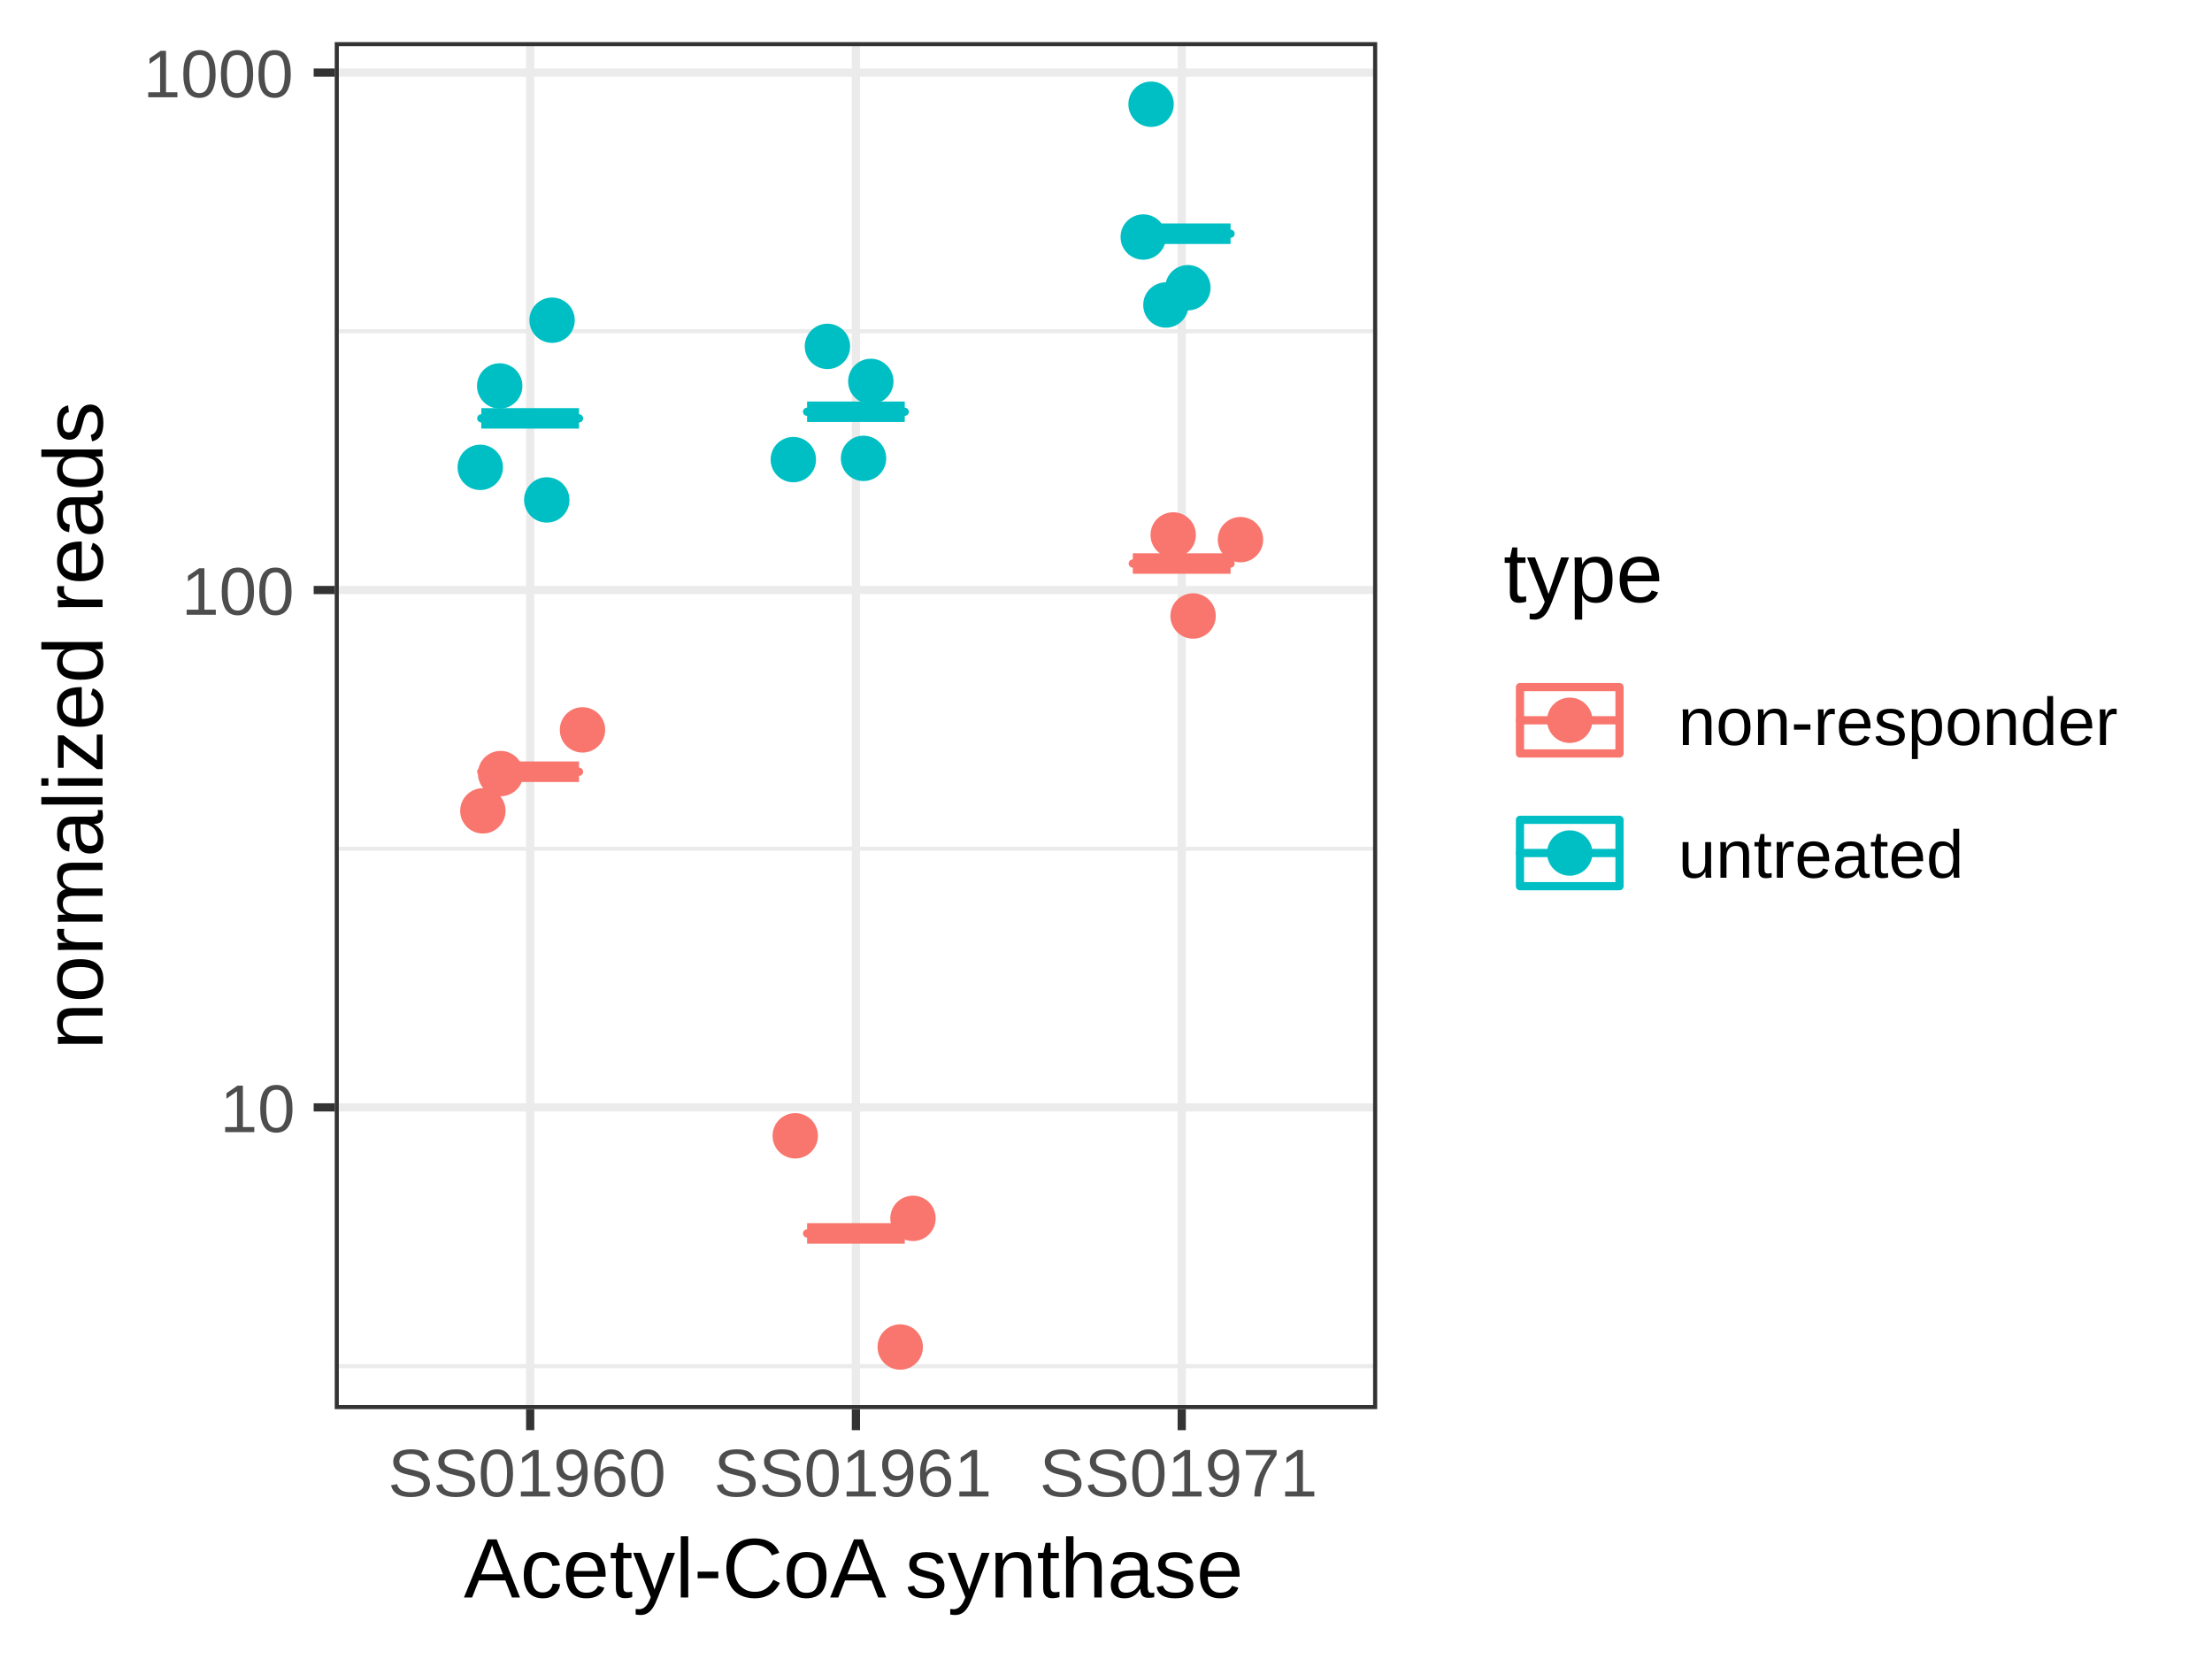
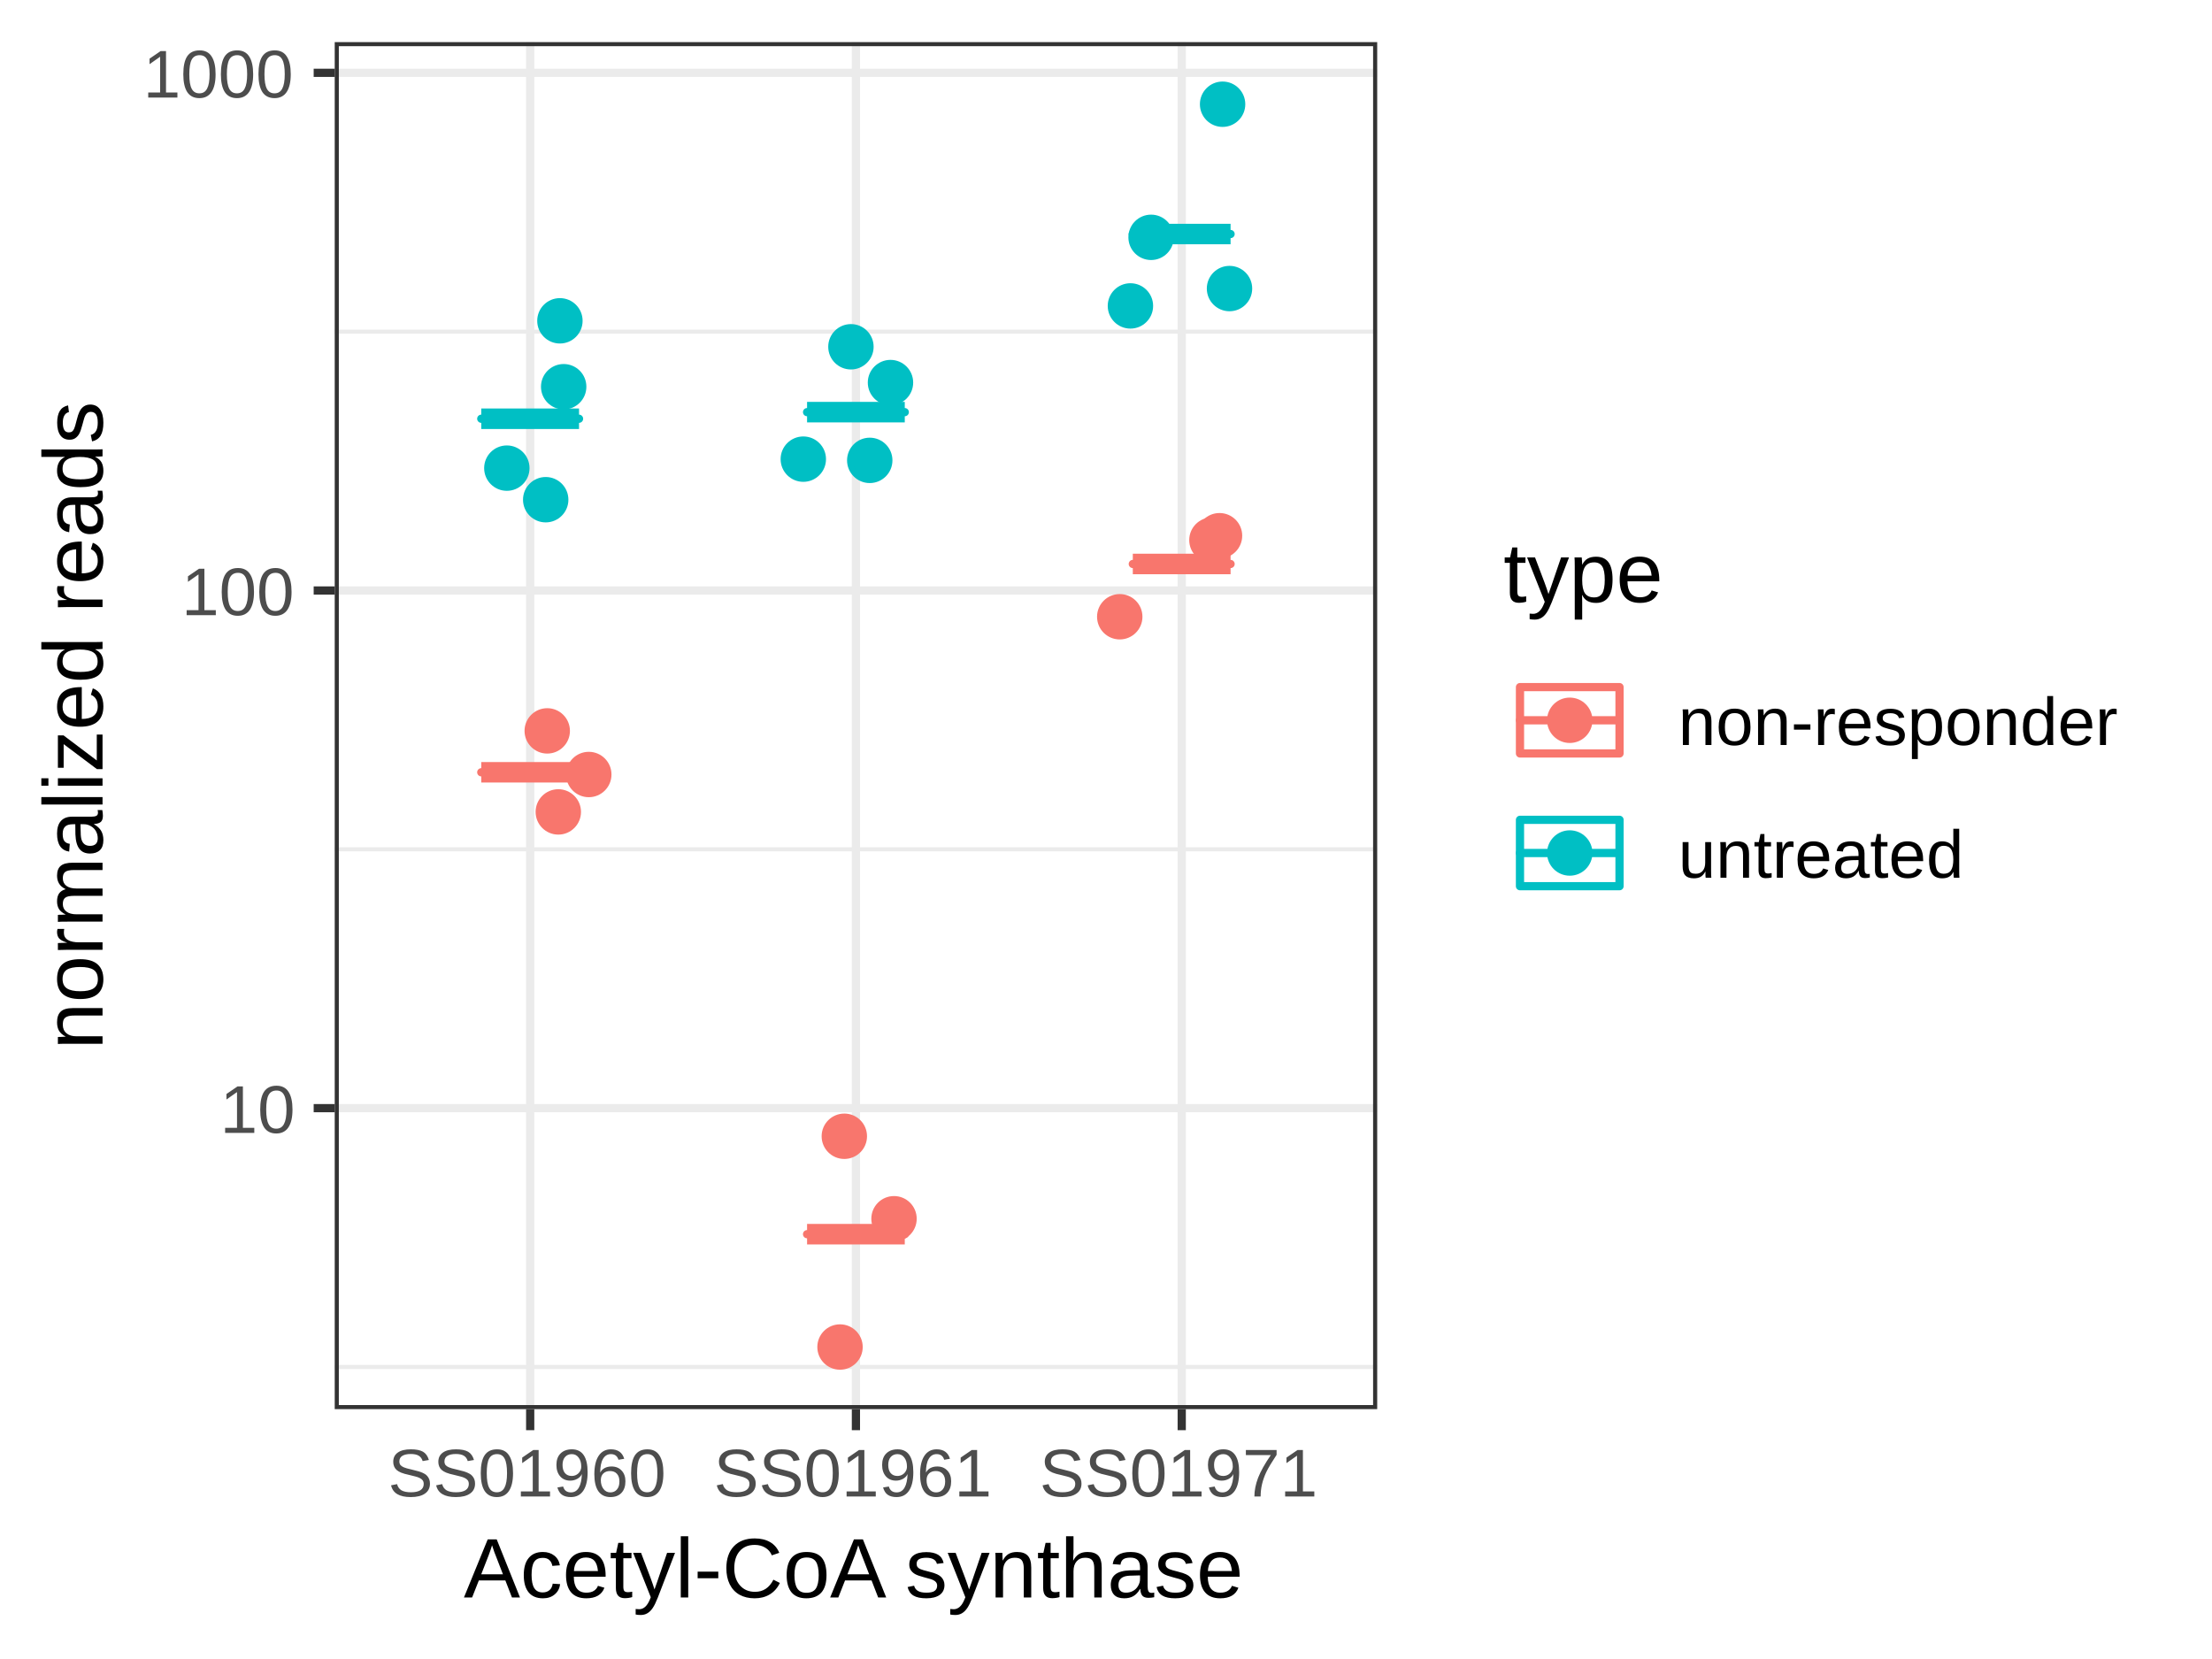
<svg xmlns="http://www.w3.org/2000/svg" viewBox="0 0 288.00 216.00">
  <defs>
    <style type="text/css">
    line, polyline, path, rect, circle {
      fill: none;
      stroke: #000000;
      stroke-linecap: round;
      stroke-linejoin: round;
      stroke-miterlimit: 10.00;
    }
  </style>
  </defs>
  <rect width="100%" height="100%" style="stroke: none; fill: #FFFFFF;" />
  <rect x="0.00" y="0.00" width="288.00" height="216.00" style="stroke-width: 1.07; stroke: #FFFFFF; fill: #FFFFFF;" />
  <defs>
    <clipPath id="cpNDMuNTc4NHwxNzkuMzA0fDE4My40NzR8NS40Nzk0NQ==">
      <rect x="43.58" y="5.48" width="135.73" height="177.99" />
    </clipPath>
  </defs>
  <rect x="43.58" y="5.48" width="135.73" height="177.99" style="stroke-width: 1.07; stroke: none; fill: #FFFFFF;" clip-path="url(#cpNDMuNTc4NHwxNzkuMzA0fDE4My40NzR8NS40Nzk0NQ==)" />
-   <polyline points="43.58,177.87 179.30,177.87 " style="stroke-width: 0.53; stroke: #EBEBEB; stroke-linecap: butt;" clip-path="url(#cpNDMuNTc4NHwxNzkuMzA0fDE4My40NzR8NS40Nzk0NQ==)" />
-   <polyline points="43.58,110.50 179.30,110.50 " style="stroke-width: 0.53; stroke: #EBEBEB; stroke-linecap: butt;" clip-path="url(#cpNDMuNTc4NHwxNzkuMzA0fDE4My40NzR8NS40Nzk0NQ==)" />
-   <polyline points="43.58,43.13 179.30,43.13 " style="stroke-width: 0.53; stroke: #EBEBEB; stroke-linecap: butt;" clip-path="url(#cpNDMuNTc4NHwxNzkuMzA0fDE4My40NzR8NS40Nzk0NQ==)" />
-   <polyline points="43.58,144.18 179.30,144.18 " style="stroke-width: 1.07; stroke: #EBEBEB; stroke-linecap: butt;" clip-path="url(#cpNDMuNTc4NHwxNzkuMzA0fDE4My40NzR8NS40Nzk0NQ==)" />
-   <polyline points="43.58,76.82 179.30,76.82 " style="stroke-width: 1.07; stroke: #EBEBEB; stroke-linecap: butt;" clip-path="url(#cpNDMuNTc4NHwxNzkuMzA0fDE4My40NzR8NS40Nzk0NQ==)" />
-   <polyline points="43.58,9.45 179.30,9.45 " style="stroke-width: 1.07; stroke: #EBEBEB; stroke-linecap: butt;" clip-path="url(#cpNDMuNTc4NHwxNzkuMzA0fDE4My40NzR8NS40Nzk0NQ==)" />
+   <polyline points="43.58,177.98 179.30,177.98 " style="stroke-width: 0.53; stroke: #EBEBEB; stroke-linecap: butt;" clip-path="url(#cpNDMuNTc4NHwxNzkuMzA0fDE4My40NzR8NS40Nzk0NQ==)" />
+   <polyline points="43.58,110.58 179.30,110.58 " style="stroke-width: 0.53; stroke: #EBEBEB; stroke-linecap: butt;" clip-path="url(#cpNDMuNTc4NHwxNzkuMzA0fDE4My40NzR8NS40Nzk0NQ==)" />
+   <polyline points="43.58,43.18 179.30,43.18 " style="stroke-width: 0.53; stroke: #EBEBEB; stroke-linecap: butt;" clip-path="url(#cpNDMuNTc4NHwxNzkuMzA0fDE4My40NzR8NS40Nzk0NQ==)" />
+   <polyline points="43.58,144.28 179.30,144.28 " style="stroke-width: 1.07; stroke: #EBEBEB; stroke-linecap: butt;" clip-path="url(#cpNDMuNTc4NHwxNzkuMzA0fDE4My40NzR8NS40Nzk0NQ==)" />
+   <polyline points="43.58,76.88 179.30,76.88 " style="stroke-width: 1.07; stroke: #EBEBEB; stroke-linecap: butt;" clip-path="url(#cpNDMuNTc4NHwxNzkuMzA0fDE4My40NzR8NS40Nzk0NQ==)" />
+   <polyline points="43.58,9.48 179.30,9.48 " style="stroke-width: 1.07; stroke: #EBEBEB; stroke-linecap: butt;" clip-path="url(#cpNDMuNTc4NHwxNzkuMzA0fDE4My40NzR8NS40Nzk0NQ==)" />
  <polyline points="69.03,183.47 69.03,5.48 " style="stroke-width: 1.07; stroke: #EBEBEB; stroke-linecap: butt;" clip-path="url(#cpNDMuNTc4NHwxNzkuMzA0fDE4My40NzR8NS40Nzk0NQ==)" />
  <polyline points="111.44,183.47 111.44,5.48 " style="stroke-width: 1.07; stroke: #EBEBEB; stroke-linecap: butt;" clip-path="url(#cpNDMuNTc4NHwxNzkuMzA0fDE4My40NzR8NS40Nzk0NQ==)" />
  <polyline points="153.86,183.47 153.86,5.48 " style="stroke-width: 1.07; stroke: #EBEBEB; stroke-linecap: butt;" clip-path="url(#cpNDMuNTc4NHwxNzkuMzA0fDE4My40NzR8NS40Nzk0NQ==)" />
-   <circle cx="118.87" cy="158.63" r="1.95pt" style="stroke-width: 0.71; stroke: #F8766D; fill: #F8766D;" clip-path="url(#cpNDMuNTc4NHwxNzkuMzA0fDE4My40NzR8NS40Nzk0NQ==)" />
-   <circle cx="152.75" cy="69.65" r="1.95pt" style="stroke-width: 0.71; stroke: #F8766D; fill: #F8766D;" clip-path="url(#cpNDMuNTc4NHwxNzkuMzA0fDE4My40NzR8NS40Nzk0NQ==)" />
-   <circle cx="75.84" cy="95.03" r="1.95pt" style="stroke-width: 0.71; stroke: #F8766D; fill: #F8766D;" clip-path="url(#cpNDMuNTc4NHwxNzkuMzA0fDE4My40NzR8NS40Nzk0NQ==)" />
-   <circle cx="107.73" cy="45.10" r="1.95pt" style="stroke-width: 0.71; stroke: #00BFC4; fill: #00BFC4;" clip-path="url(#cpNDMuNTc4NHwxNzkuMzA0fDE4My40NzR8NS40Nzk0NQ==)" />
-   <circle cx="149.87" cy="13.57" r="1.95pt" style="stroke-width: 0.71; stroke: #00BFC4; fill: #00BFC4;" clip-path="url(#cpNDMuNTc4NHwxNzkuMzA0fDE4My40NzR8NS40Nzk0NQ==)" />
-   <circle cx="71.88" cy="41.69" r="1.95pt" style="stroke-width: 0.71; stroke: #00BFC4; fill: #00BFC4;" clip-path="url(#cpNDMuNTc4NHwxNzkuMzA0fDE4My40NzR8NS40Nzk0NQ==)" />
-   <circle cx="103.29" cy="59.84" r="1.95pt" style="stroke-width: 0.71; stroke: #00BFC4; fill: #00BFC4;" clip-path="url(#cpNDMuNTc4NHwxNzkuMzA0fDE4My40NzR8NS40Nzk0NQ==)" />
-   <circle cx="148.85" cy="30.86" r="1.95pt" style="stroke-width: 0.71; stroke: #00BFC4; fill: #00BFC4;" clip-path="url(#cpNDMuNTc4NHwxNzkuMzA0fDE4My40NzR8NS40Nzk0NQ==)" />
-   <circle cx="62.53" cy="60.85" r="1.95pt" style="stroke-width: 0.71; stroke: #00BFC4; fill: #00BFC4;" clip-path="url(#cpNDMuNTc4NHwxNzkuMzA0fDE4My40NzR8NS40Nzk0NQ==)" />
-   <circle cx="117.21" cy="175.38" r="1.95pt" style="stroke-width: 0.71; stroke: #F8766D; fill: #F8766D;" clip-path="url(#cpNDMuNTc4NHwxNzkuMzA0fDE4My40NzR8NS40Nzk0NQ==)" />
-   <circle cx="155.34" cy="80.20" r="1.95pt" style="stroke-width: 0.71; stroke: #F8766D; fill: #F8766D;" clip-path="url(#cpNDMuNTc4NHwxNzkuMzA0fDE4My40NzR8NS40Nzk0NQ==)" />
-   <circle cx="62.87" cy="105.57" r="1.95pt" style="stroke-width: 0.71; stroke: #F8766D; fill: #F8766D;" clip-path="url(#cpNDMuNTc4NHwxNzkuMzA0fDE4My40NzR8NS40Nzk0NQ==)" />
-   <circle cx="103.54" cy="147.88" r="1.95pt" style="stroke-width: 0.71; stroke: #F8766D; fill: #F8766D;" clip-path="url(#cpNDMuNTc4NHwxNzkuMzA0fDE4My40NzR8NS40Nzk0NQ==)" />
-   <circle cx="161.51" cy="70.26" r="1.95pt" style="stroke-width: 0.71; stroke: #F8766D; fill: #F8766D;" clip-path="url(#cpNDMuNTc4NHwxNzkuMzA0fDE4My40NzR8NS40Nzk0NQ==)" />
-   <circle cx="65.18" cy="100.72" r="1.95pt" style="stroke-width: 0.71; stroke: #F8766D; fill: #F8766D;" clip-path="url(#cpNDMuNTc4NHwxNzkuMzA0fDE4My40NzR8NS40Nzk0NQ==)" />
-   <circle cx="112.43" cy="59.68" r="1.95pt" style="stroke-width: 0.71; stroke: #00BFC4; fill: #00BFC4;" clip-path="url(#cpNDMuNTc4NHwxNzkuMzA0fDE4My40NzR8NS40Nzk0NQ==)" />
-   <circle cx="151.80" cy="39.71" r="1.95pt" style="stroke-width: 0.71; stroke: #00BFC4; fill: #00BFC4;" clip-path="url(#cpNDMuNTc4NHwxNzkuMzA0fDE4My40NzR8NS40Nzk0NQ==)" />
-   <circle cx="71.19" cy="65.09" r="1.95pt" style="stroke-width: 0.71; stroke: #00BFC4; fill: #00BFC4;" clip-path="url(#cpNDMuNTc4NHwxNzkuMzA0fDE4My40NzR8NS40Nzk0NQ==)" />
-   <circle cx="113.38" cy="49.66" r="1.95pt" style="stroke-width: 0.71; stroke: #00BFC4; fill: #00BFC4;" clip-path="url(#cpNDMuNTc4NHwxNzkuMzA0fDE4My40NzR8NS40Nzk0NQ==)" />
-   <circle cx="154.66" cy="37.46" r="1.95pt" style="stroke-width: 0.71; stroke: #00BFC4; fill: #00BFC4;" clip-path="url(#cpNDMuNTc4NHwxNzkuMzA0fDE4My40NzR8NS40Nzk0NQ==)" />
-   <circle cx="65.06" cy="50.25" r="1.95pt" style="stroke-width: 0.71; stroke: #00BFC4; fill: #00BFC4;" clip-path="url(#cpNDMuNTc4NHwxNzkuMzA0fDE4My40NzR8NS40Nzk0NQ==)" />
-   <polyline points="62.66,100.48 62.66,100.48 75.39,100.48 75.39,100.48 62.66,100.48 62.66,100.48 " style="stroke-width: 1.07; stroke: #F8766D;" clip-path="url(#cpNDMuNTc4NHwxNzkuMzA0fDE4My40NzR8NS40Nzk0NQ==)" />
-   <polyline points="62.66,54.47 62.66,54.47 75.39,54.47 75.39,54.47 62.66,54.47 62.66,54.47 " style="stroke-width: 1.07; stroke: #00BFC4;" clip-path="url(#cpNDMuNTc4NHwxNzkuMzA0fDE4My40NzR8NS40Nzk0NQ==)" />
-   <polyline points="105.08,160.59 105.08,160.59 117.80,160.59 117.80,160.59 105.08,160.59 105.08,160.59 " style="stroke-width: 1.07; stroke: #F8766D;" clip-path="url(#cpNDMuNTc4NHwxNzkuMzA0fDE4My40NzR8NS40Nzk0NQ==)" />
-   <polyline points="105.08,53.61 105.08,53.61 117.80,53.61 117.80,53.61 105.08,53.61 105.08,53.61 " style="stroke-width: 1.07; stroke: #00BFC4;" clip-path="url(#cpNDMuNTc4NHwxNzkuMzA0fDE4My40NzR8NS40Nzk0NQ==)" />
-   <polyline points="147.49,73.37 147.49,73.37 160.22,73.37 160.22,73.37 147.49,73.37 147.49,73.37 " style="stroke-width: 1.07; stroke: #F8766D;" clip-path="url(#cpNDMuNTc4NHwxNzkuMzA0fDE4My40NzR8NS40Nzk0NQ==)" />
-   <polyline points="147.49,30.43 147.49,30.43 160.22,30.43 160.22,30.43 147.49,30.43 147.49,30.43 " style="stroke-width: 1.07; stroke: #00BFC4;" clip-path="url(#cpNDMuNTc4NHwxNzkuMzA0fDE4My40NzR8NS40Nzk0NQ==)" />
-   <line x1="62.66" y1="100.48" x2="75.39" y2="100.48" style="stroke-width: 2.67; stroke: #F8766D; stroke-linecap: butt;" clip-path="url(#cpNDMuNTc4NHwxNzkuMzA0fDE4My40NzR8NS40Nzk0NQ==)" />
-   <line x1="62.66" y1="54.47" x2="75.39" y2="54.47" style="stroke-width: 2.67; stroke: #00BFC4; stroke-linecap: butt;" clip-path="url(#cpNDMuNTc4NHwxNzkuMzA0fDE4My40NzR8NS40Nzk0NQ==)" />
-   <line x1="105.08" y1="160.59" x2="117.80" y2="160.59" style="stroke-width: 2.67; stroke: #F8766D; stroke-linecap: butt;" clip-path="url(#cpNDMuNTc4NHwxNzkuMzA0fDE4My40NzR8NS40Nzk0NQ==)" />
-   <line x1="105.08" y1="53.61" x2="117.80" y2="53.61" style="stroke-width: 2.67; stroke: #00BFC4; stroke-linecap: butt;" clip-path="url(#cpNDMuNTc4NHwxNzkuMzA0fDE4My40NzR8NS40Nzk0NQ==)" />
-   <line x1="147.49" y1="73.37" x2="160.22" y2="73.37" style="stroke-width: 2.67; stroke: #F8766D; stroke-linecap: butt;" clip-path="url(#cpNDMuNTc4NHwxNzkuMzA0fDE4My40NzR8NS40Nzk0NQ==)" />
-   <line x1="147.49" y1="30.43" x2="160.22" y2="30.43" style="stroke-width: 2.67; stroke: #00BFC4; stroke-linecap: butt;" clip-path="url(#cpNDMuNTc4NHwxNzkuMzA0fDE4My40NzR8NS40Nzk0NQ==)" />
+   <circle cx="116.40" cy="158.68" r="1.95pt" style="stroke-width: 0.71; stroke: #F8766D; fill: #F8766D;" clip-path="url(#cpNDMuNTc4NHwxNzkuMzA0fDE4My40NzR8NS40Nzk0NQ==)" />
+   <circle cx="158.78" cy="69.75" r="1.95pt" style="stroke-width: 0.71; stroke: #F8766D; fill: #F8766D;" clip-path="url(#cpNDMuNTc4NHwxNzkuMzA0fDE4My40NzR8NS40Nzk0NQ==)" />
+   <circle cx="71.25" cy="95.16" r="1.95pt" style="stroke-width: 0.71; stroke: #F8766D; fill: #F8766D;" clip-path="url(#cpNDMuNTc4NHwxNzkuMzA0fDE4My40NzR8NS40Nzk0NQ==)" />
+   <circle cx="110.79" cy="45.15" r="1.95pt" style="stroke-width: 0.71; stroke: #00BFC4; fill: #00BFC4;" clip-path="url(#cpNDMuNTc4NHwxNzkuMzA0fDE4My40NzR8NS40Nzk0NQ==)" />
+   <circle cx="159.18" cy="13.57" r="1.95pt" style="stroke-width: 0.71; stroke: #00BFC4; fill: #00BFC4;" clip-path="url(#cpNDMuNTc4NHwxNzkuMzA0fDE4My40NzR8NS40Nzk0NQ==)" />
+   <circle cx="72.90" cy="41.77" r="1.95pt" style="stroke-width: 0.71; stroke: #00BFC4; fill: #00BFC4;" clip-path="url(#cpNDMuNTc4NHwxNzkuMzA0fDE4My40NzR8NS40Nzk0NQ==)" />
+   <circle cx="113.24" cy="59.94" r="1.95pt" style="stroke-width: 0.71; stroke: #00BFC4; fill: #00BFC4;" clip-path="url(#cpNDMuNTc4NHwxNzkuMzA0fDE4My40NzR8NS40Nzk0NQ==)" />
+   <circle cx="149.87" cy="30.90" r="1.95pt" style="stroke-width: 0.71; stroke: #00BFC4; fill: #00BFC4;" clip-path="url(#cpNDMuNTc4NHwxNzkuMzA0fDE4My40NzR8NS40Nzk0NQ==)" />
+   <circle cx="65.99" cy="60.95" r="1.95pt" style="stroke-width: 0.71; stroke: #00BFC4; fill: #00BFC4;" clip-path="url(#cpNDMuNTc4NHwxNzkuMzA0fDE4My40NzR8NS40Nzk0NQ==)" />
+   <circle cx="109.37" cy="175.38" r="1.95pt" style="stroke-width: 0.71; stroke: #F8766D; fill: #F8766D;" clip-path="url(#cpNDMuNTc4NHwxNzkuMzA0fDE4My40NzR8NS40Nzk0NQ==)" />
+   <circle cx="145.79" cy="80.30" r="1.95pt" style="stroke-width: 0.71; stroke: #F8766D; fill: #F8766D;" clip-path="url(#cpNDMuNTc4NHwxNzkuMzA0fDE4My40NzR8NS40Nzk0NQ==)" />
+   <circle cx="72.69" cy="105.71" r="1.95pt" style="stroke-width: 0.71; stroke: #F8766D; fill: #F8766D;" clip-path="url(#cpNDMuNTc4NHwxNzkuMzA0fDE4My40NzR8NS40Nzk0NQ==)" />
+   <circle cx="109.93" cy="147.94" r="1.95pt" style="stroke-width: 0.71; stroke: #F8766D; fill: #F8766D;" clip-path="url(#cpNDMuNTc4NHwxNzkuMzA0fDE4My40NzR8NS40Nzk0NQ==)" />
+   <circle cx="157.79" cy="70.32" r="1.95pt" style="stroke-width: 0.71; stroke: #F8766D; fill: #F8766D;" clip-path="url(#cpNDMuNTc4NHwxNzkuMzA0fDE4My40NzR8NS40Nzk0NQ==)" />
+   <circle cx="76.66" cy="100.84" r="1.95pt" style="stroke-width: 0.71; stroke: #F8766D; fill: #F8766D;" clip-path="url(#cpNDMuNTc4NHwxNzkuMzA0fDE4My40NzR8NS40Nzk0NQ==)" />
+   <circle cx="104.59" cy="59.78" r="1.95pt" style="stroke-width: 0.71; stroke: #00BFC4; fill: #00BFC4;" clip-path="url(#cpNDMuNTc4NHwxNzkuMzA0fDE4My40NzR8NS40Nzk0NQ==)" />
+   <circle cx="147.18" cy="39.83" r="1.95pt" style="stroke-width: 0.71; stroke: #00BFC4; fill: #00BFC4;" clip-path="url(#cpNDMuNTc4NHwxNzkuMzA0fDE4My40NzR8NS40Nzk0NQ==)" />
+   <circle cx="71.05" cy="65.06" r="1.95pt" style="stroke-width: 0.71; stroke: #00BFC4; fill: #00BFC4;" clip-path="url(#cpNDMuNTc4NHwxNzkuMzA0fDE4My40NzR8NS40Nzk0NQ==)" />
+   <circle cx="115.94" cy="49.81" r="1.95pt" style="stroke-width: 0.71; stroke: #00BFC4; fill: #00BFC4;" clip-path="url(#cpNDMuNTc4NHwxNzkuMzA0fDE4My40NzR8NS40Nzk0NQ==)" />
+   <circle cx="160.08" cy="37.57" r="1.95pt" style="stroke-width: 0.71; stroke: #00BFC4; fill: #00BFC4;" clip-path="url(#cpNDMuNTc4NHwxNzkuMzA0fDE4My40NzR8NS40Nzk0NQ==)" />
+   <circle cx="73.39" cy="50.35" r="1.95pt" style="stroke-width: 0.71; stroke: #00BFC4; fill: #00BFC4;" clip-path="url(#cpNDMuNTc4NHwxNzkuMzA0fDE4My40NzR8NS40Nzk0NQ==)" />
+   <polyline points="62.66,100.55 62.66,100.55 75.39,100.55 75.39,100.55 62.66,100.55 62.66,100.55 " style="stroke-width: 1.07; stroke: #F8766D;" clip-path="url(#cpNDMuNTc4NHwxNzkuMzA0fDE4My40NzR8NS40Nzk0NQ==)" />
+   <polyline points="62.66,54.52 62.66,54.52 75.39,54.52 75.39,54.52 62.66,54.52 62.66,54.52 " style="stroke-width: 1.07; stroke: #00BFC4;" clip-path="url(#cpNDMuNTc4NHwxNzkuMzA0fDE4My40NzR8NS40Nzk0NQ==)" />
+   <polyline points="105.08,160.69 105.08,160.69 117.80,160.69 117.80,160.69 105.08,160.69 105.08,160.69 " style="stroke-width: 1.07; stroke: #F8766D;" clip-path="url(#cpNDMuNTc4NHwxNzkuMzA0fDE4My40NzR8NS40Nzk0NQ==)" />
+   <polyline points="105.08,53.66 105.08,53.66 117.80,53.66 117.80,53.66 105.08,53.66 105.08,53.66 " style="stroke-width: 1.07; stroke: #00BFC4;" clip-path="url(#cpNDMuNTc4NHwxNzkuMzA0fDE4My40NzR8NS40Nzk0NQ==)" />
+   <polyline points="147.49,73.43 147.49,73.43 160.22,73.43 160.22,73.43 147.49,73.43 147.49,73.43 " style="stroke-width: 1.07; stroke: #F8766D;" clip-path="url(#cpNDMuNTc4NHwxNzkuMzA0fDE4My40NzR8NS40Nzk0NQ==)" />
+   <polyline points="147.49,30.47 147.49,30.47 160.22,30.47 160.22,30.47 147.49,30.47 147.49,30.47 " style="stroke-width: 1.07; stroke: #00BFC4;" clip-path="url(#cpNDMuNTc4NHwxNzkuMzA0fDE4My40NzR8NS40Nzk0NQ==)" />
+   <line x1="62.66" y1="100.55" x2="75.39" y2="100.55" style="stroke-width: 2.67; stroke: #F8766D; stroke-linecap: butt;" clip-path="url(#cpNDMuNTc4NHwxNzkuMzA0fDE4My40NzR8NS40Nzk0NQ==)" />
+   <line x1="62.66" y1="54.52" x2="75.39" y2="54.52" style="stroke-width: 2.67; stroke: #00BFC4; stroke-linecap: butt;" clip-path="url(#cpNDMuNTc4NHwxNzkuMzA0fDE4My40NzR8NS40Nzk0NQ==)" />
+   <line x1="105.08" y1="160.69" x2="117.80" y2="160.69" style="stroke-width: 2.67; stroke: #F8766D; stroke-linecap: butt;" clip-path="url(#cpNDMuNTc4NHwxNzkuMzA0fDE4My40NzR8NS40Nzk0NQ==)" />
+   <line x1="105.08" y1="53.66" x2="117.80" y2="53.66" style="stroke-width: 2.67; stroke: #00BFC4; stroke-linecap: butt;" clip-path="url(#cpNDMuNTc4NHwxNzkuMzA0fDE4My40NzR8NS40Nzk0NQ==)" />
+   <line x1="147.49" y1="73.43" x2="160.22" y2="73.43" style="stroke-width: 2.67; stroke: #F8766D; stroke-linecap: butt;" clip-path="url(#cpNDMuNTc4NHwxNzkuMzA0fDE4My40NzR8NS40Nzk0NQ==)" />
+   <line x1="147.49" y1="30.47" x2="160.22" y2="30.47" style="stroke-width: 2.67; stroke: #00BFC4; stroke-linecap: butt;" clip-path="url(#cpNDMuNTc4NHwxNzkuMzA0fDE4My40NzR8NS40Nzk0NQ==)" />
  <rect x="43.58" y="5.48" width="135.73" height="177.99" style="stroke-width: 1.07; stroke: #333333;" clip-path="url(#cpNDMuNTc4NHwxNzkuMzA0fDE4My40NzR8NS40Nzk0NQ==)" />
  <defs>
    <clipPath id="cpMHwyODh8MjE2fDA=">
      <rect x="0.00" y="0.00" width="288.00" height="216.00" />
    </clipPath>
  </defs>
  <g clip-path="url(#cpMHwyODh8MjE2fDA=)">
-     <text x="28.64" y="147.40" style="font-size: 8.80px; fill: #4D4D4D; font-family: Arial;" textLength="10.01px" lengthAdjust="spacingAndGlyphs">10</text>
+     <text x="28.64" y="147.50" style="font-size: 8.80px; fill: #4D4D4D; font-family: Arial;" textLength="10.01px" lengthAdjust="spacingAndGlyphs">10</text>
  </g>
  <g clip-path="url(#cpMHwyODh8MjE2fDA=)">
-     <text x="23.63" y="80.04" style="font-size: 8.80px; fill: #4D4D4D; font-family: Arial;" textLength="15.02px" lengthAdjust="spacingAndGlyphs">100</text>
+     <text x="23.63" y="80.10" style="font-size: 8.80px; fill: #4D4D4D; font-family: Arial;" textLength="15.02px" lengthAdjust="spacingAndGlyphs">100</text>
  </g>
  <g clip-path="url(#cpMHwyODh8MjE2fDA=)">
-     <text x="18.63" y="12.67" style="font-size: 8.80px; fill: #4D4D4D; font-family: Arial;" textLength="20.02px" lengthAdjust="spacingAndGlyphs">1000</text>
+     <text x="18.63" y="12.70" style="font-size: 8.80px; fill: #4D4D4D; font-family: Arial;" textLength="20.02px" lengthAdjust="spacingAndGlyphs">1000</text>
  </g>
-   <polyline points="40.84,144.18 43.58,144.18 " style="stroke-width: 1.07; stroke: #333333; stroke-linecap: butt;" clip-path="url(#cpMHwyODh8MjE2fDA=)" />
-   <polyline points="40.84,76.82 43.58,76.82 " style="stroke-width: 1.07; stroke: #333333; stroke-linecap: butt;" clip-path="url(#cpMHwyODh8MjE2fDA=)" />
-   <polyline points="40.84,9.45 43.58,9.45 " style="stroke-width: 1.07; stroke: #333333; stroke-linecap: butt;" clip-path="url(#cpMHwyODh8MjE2fDA=)" />
+   <polyline points="40.84,144.28 43.58,144.28 " style="stroke-width: 1.07; stroke: #333333; stroke-linecap: butt;" clip-path="url(#cpMHwyODh8MjE2fDA=)" />
+   <polyline points="40.84,76.88 43.58,76.88 " style="stroke-width: 1.07; stroke: #333333; stroke-linecap: butt;" clip-path="url(#cpMHwyODh8MjE2fDA=)" />
+   <polyline points="40.84,9.48 43.58,9.48 " style="stroke-width: 1.07; stroke: #333333; stroke-linecap: butt;" clip-path="url(#cpMHwyODh8MjE2fDA=)" />
  <polyline points="69.03,186.21 69.03,183.47 " style="stroke-width: 1.07; stroke: #333333; stroke-linecap: butt;" clip-path="url(#cpMHwyODh8MjE2fDA=)" />
  <polyline points="111.44,186.21 111.44,183.47 " style="stroke-width: 1.07; stroke: #333333; stroke-linecap: butt;" clip-path="url(#cpMHwyODh8MjE2fDA=)" />
  <polyline points="153.86,186.21 153.86,183.47 " style="stroke-width: 1.07; stroke: #333333; stroke-linecap: butt;" clip-path="url(#cpMHwyODh8MjE2fDA=)" />
  <g clip-path="url(#cpMHwyODh8MjE2fDA=)">
    <text x="50.51" y="194.84" style="font-size: 8.80px; fill: #4D4D4D; font-family: Arial;" textLength="37.03px" lengthAdjust="spacingAndGlyphs">SS01960</text>
  </g>
  <g clip-path="url(#cpMHwyODh8MjE2fDA=)">
    <text x="92.92" y="194.84" style="font-size: 8.80px; fill: #4D4D4D; font-family: Arial;" textLength="37.03px" lengthAdjust="spacingAndGlyphs">SS01961</text>
  </g>
  <g clip-path="url(#cpMHwyODh8MjE2fDA=)">
    <text x="135.34" y="194.84" style="font-size: 8.80px; fill: #4D4D4D; font-family: Arial;" textLength="37.03px" lengthAdjust="spacingAndGlyphs">SS01971</text>
  </g>
  <g clip-path="url(#cpMHwyODh8MjE2fDA=)">
    <text x="60.39" y="207.99" style="font-size: 11.00px; font-family: Arial;" textLength="102.10px" lengthAdjust="spacingAndGlyphs">Acetyl-CoA synthase</text>
  </g>
  <g clip-path="url(#cpMHwyODh8MjE2fDA=)">
    <text transform="translate(13.35,136.66) rotate(-90)" style="font-size: 11.00px; font-family: Arial;" textLength="84.37px" lengthAdjust="spacingAndGlyphs">normalized reads</text>
  </g>
  <rect x="190.26" y="63.77" width="92.26" height="61.40" style="stroke-width: 1.07; stroke: none; fill: #FFFFFF;" clip-path="url(#cpMHwyODh8MjE2fDA=)" />
  <g clip-path="url(#cpMHwyODh8MjE2fDA=)">
    <text x="195.74" y="78.39" style="font-size: 11.00px; font-family: Arial;" textLength="20.79px" lengthAdjust="spacingAndGlyphs">type</text>
  </g>
  <rect x="195.74" y="85.14" width="17.28" height="17.28" style="stroke-width: 1.07; stroke: none; fill: #FFFFFF;" clip-path="url(#cpMHwyODh8MjE2fDA=)" />
  <circle cx="204.38" cy="93.78" r="1.95pt" style="stroke-width: 0.71; stroke: #F8766D; fill: #F8766D;" clip-path="url(#cpMHwyODh8MjE2fDA=)" />
  <rect x="197.90" y="89.46" width="12.96" height="8.64" style="stroke-width: 1.07; stroke: #F8766D;" clip-path="url(#cpMHwyODh8MjE2fDA=)" />
  <polyline points="197.90,93.78 210.86,93.78 " style="stroke-width: 1.07; stroke: #F8766D;" clip-path="url(#cpMHwyODh8MjE2fDA=)" />
  <rect x="195.74" y="102.42" width="17.28" height="17.28" style="stroke-width: 1.07; stroke: none; fill: #FFFFFF;" clip-path="url(#cpMHwyODh8MjE2fDA=)" />
  <circle cx="204.38" cy="111.06" r="1.95pt" style="stroke-width: 0.71; stroke: #00BFC4; fill: #00BFC4;" clip-path="url(#cpMHwyODh8MjE2fDA=)" />
  <rect x="197.90" y="106.74" width="12.96" height="8.64" style="stroke-width: 1.07; stroke: #00BFC4;" clip-path="url(#cpMHwyODh8MjE2fDA=)" />
  <polyline points="197.90,111.06 210.86,111.06 " style="stroke-width: 1.07; stroke: #00BFC4;" clip-path="url(#cpMHwyODh8MjE2fDA=)" />
  <g clip-path="url(#cpMHwyODh8MjE2fDA=)">
    <text x="218.50" y="97.00" style="font-size: 8.80px; font-family: Arial;" textLength="58.54px" lengthAdjust="spacingAndGlyphs">non-responder</text>
  </g>
  <g clip-path="url(#cpMHwyODh8MjE2fDA=)">
    <text x="218.50" y="114.28" style="font-size: 8.80px; font-family: Arial;" textLength="38.03px" lengthAdjust="spacingAndGlyphs">untreated</text>
  </g>
</svg>
